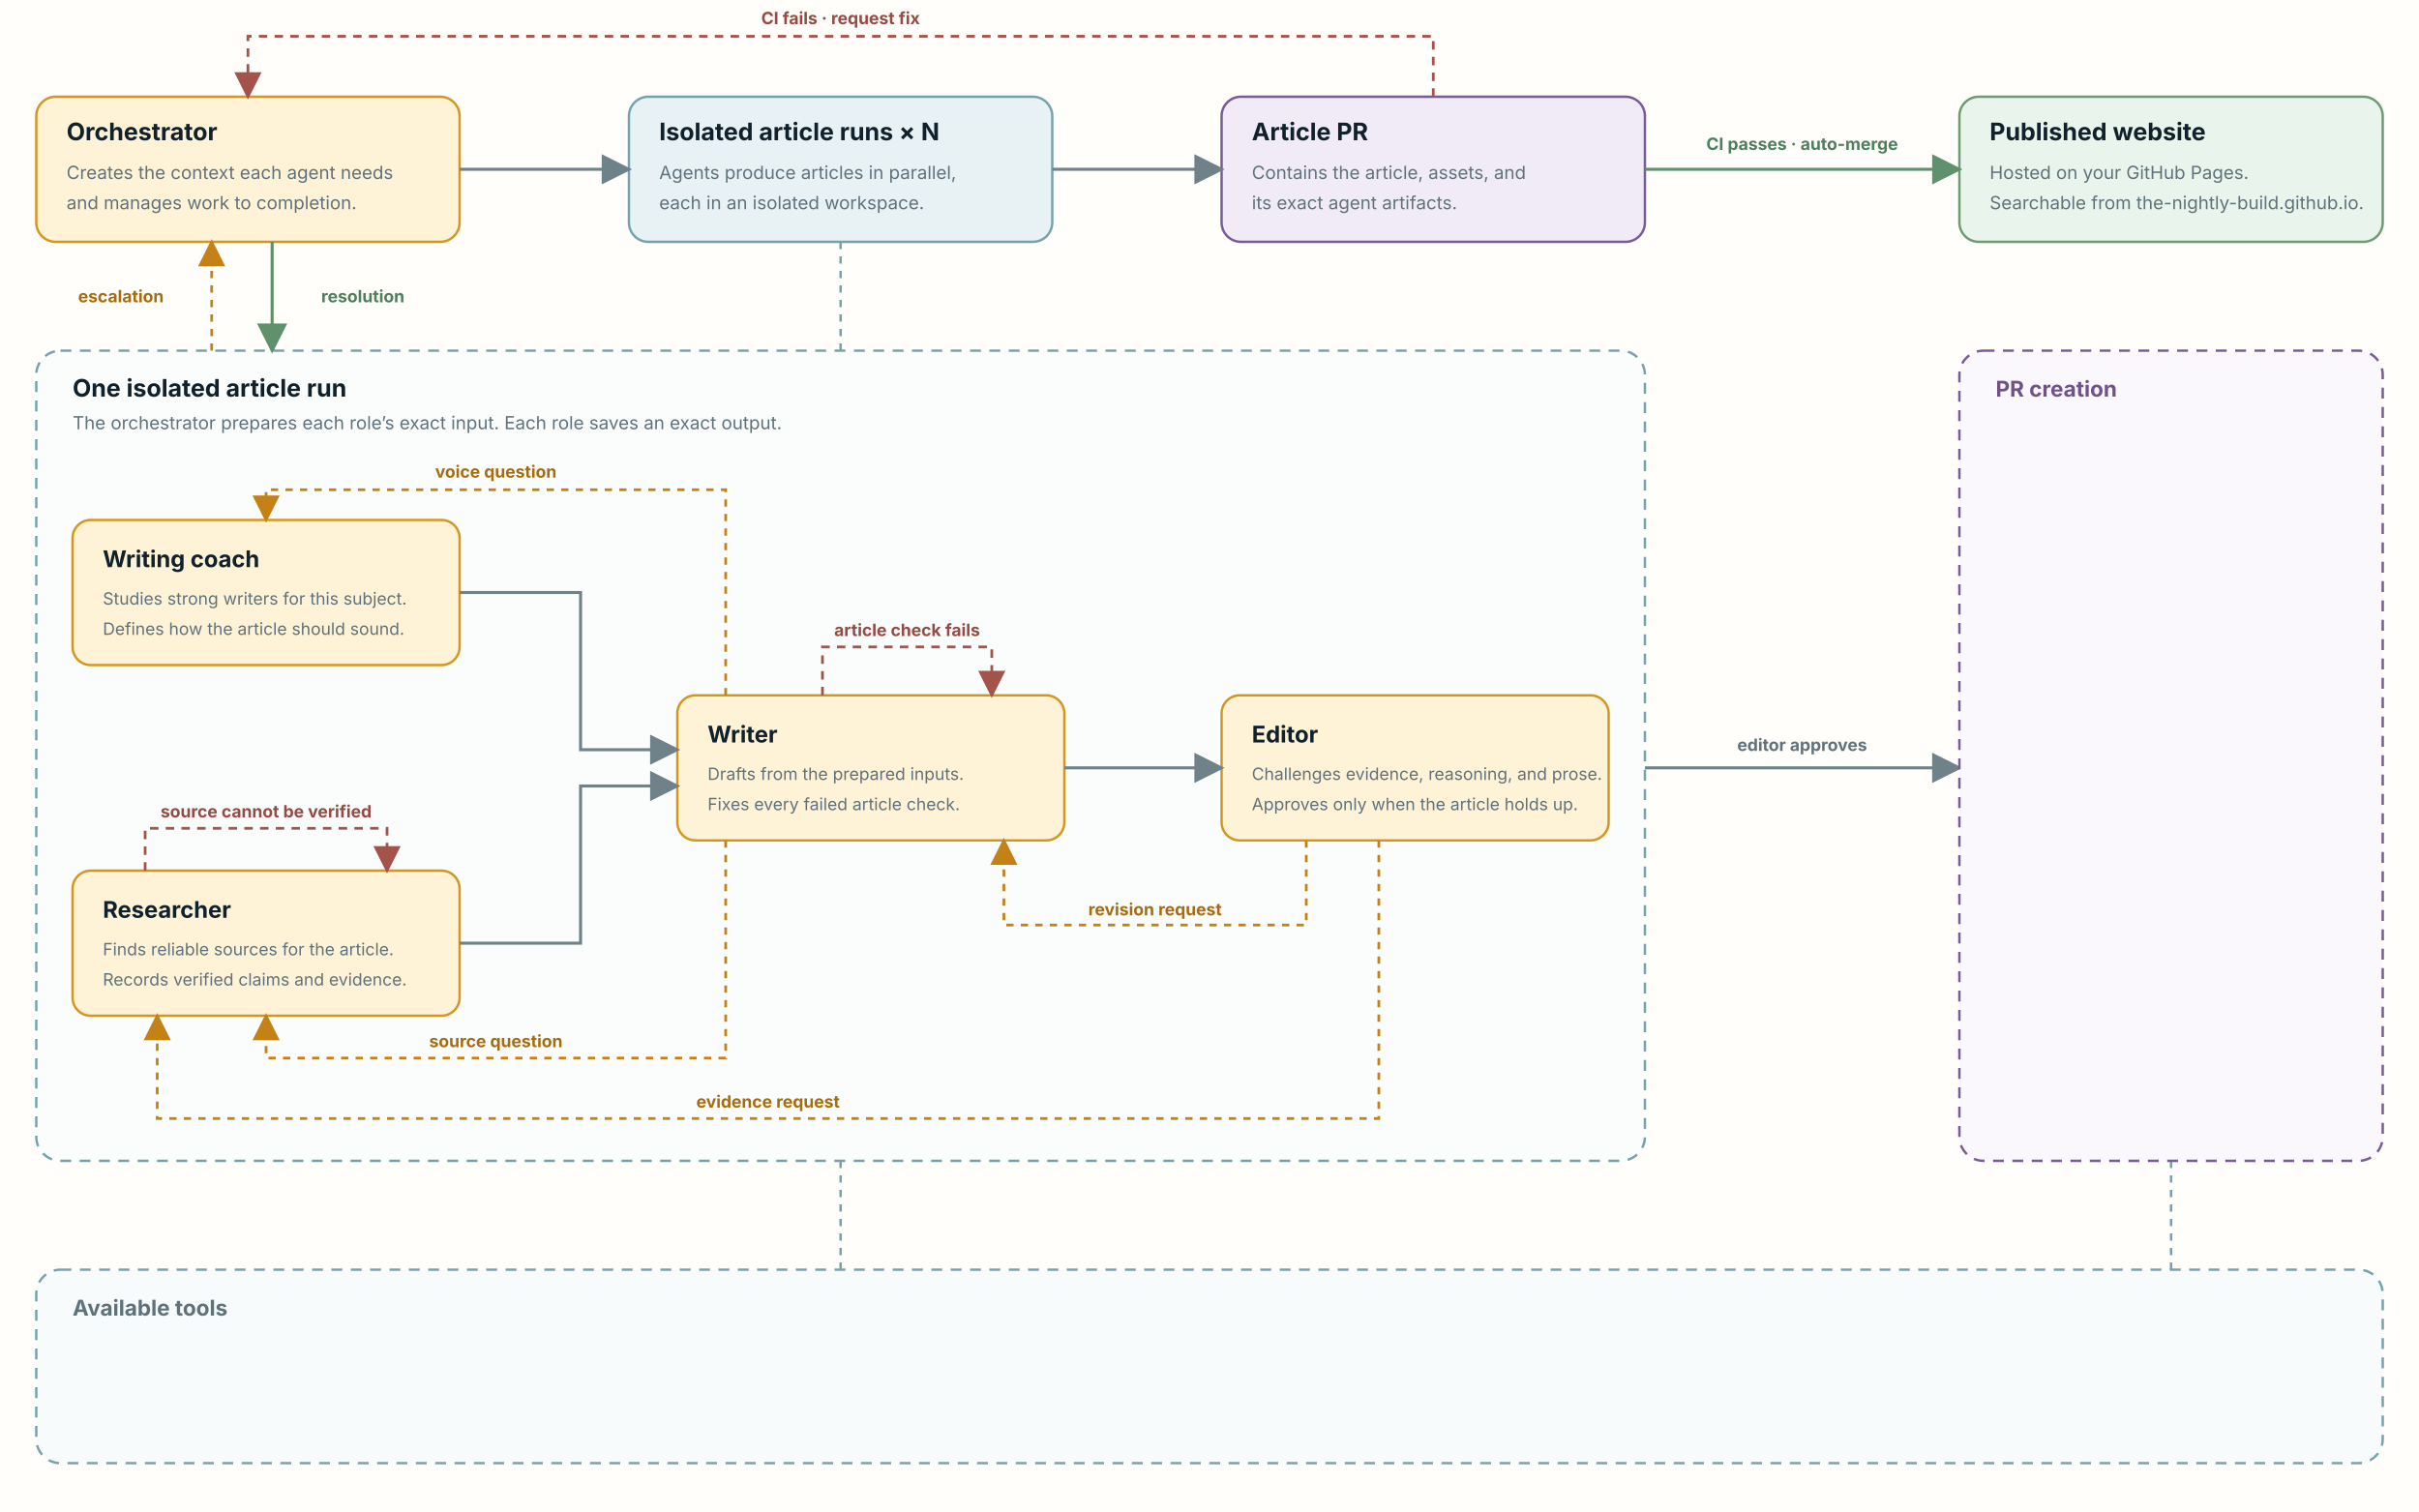
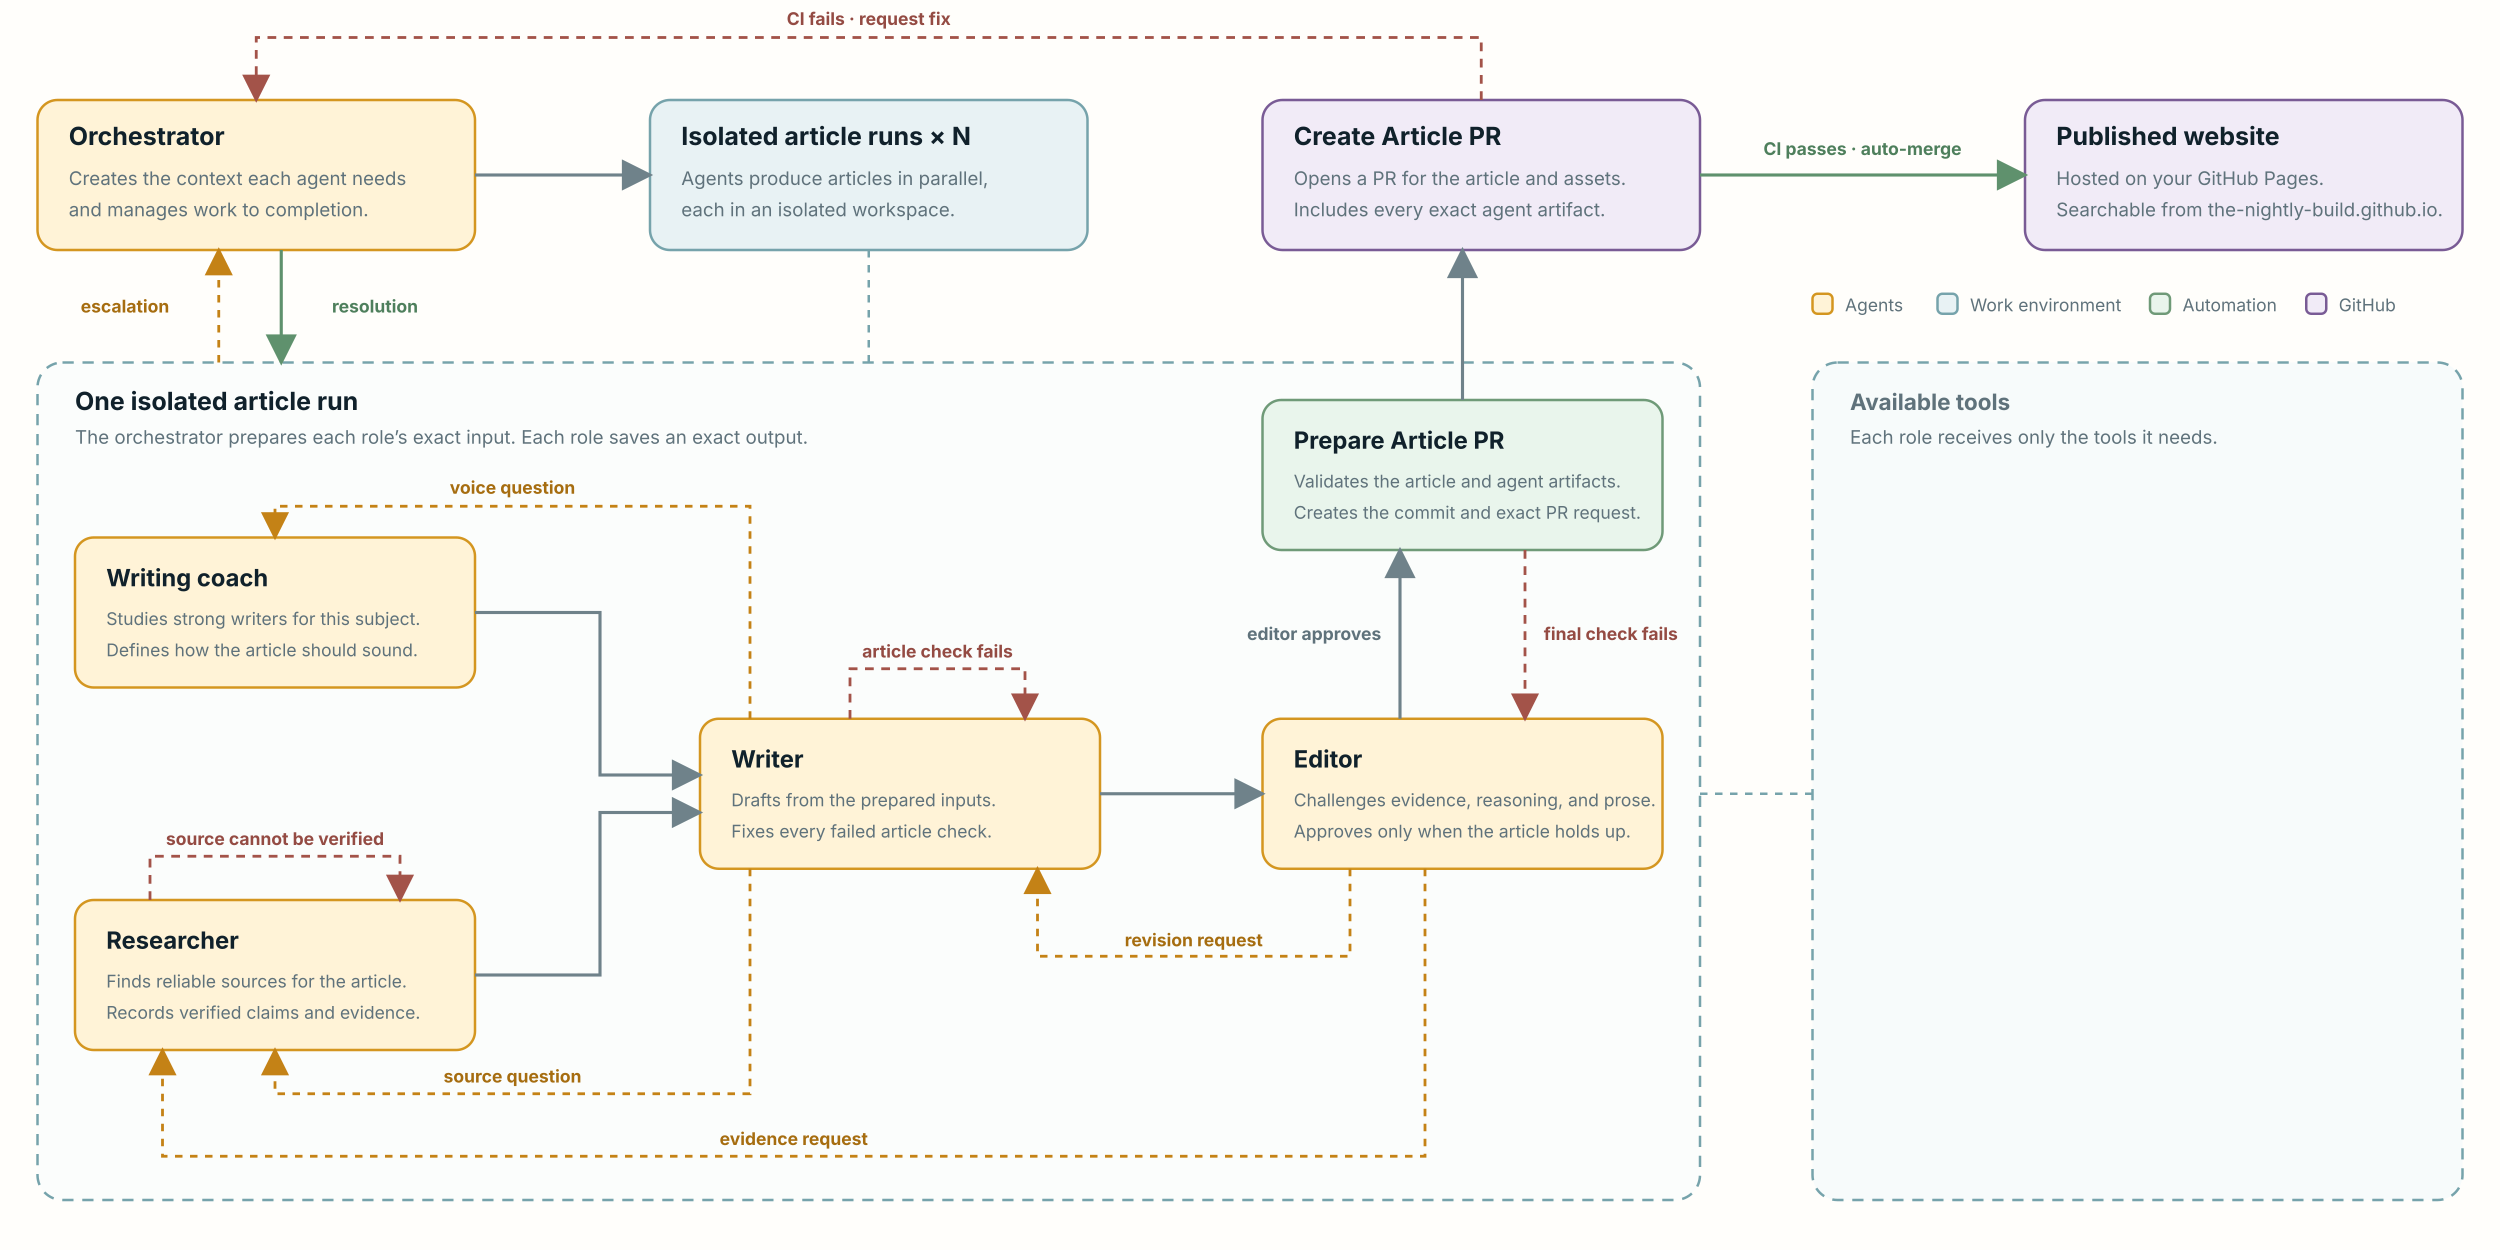
- <svg xmlns="http://www.w3.org/2000/svg" width="2000" height="1250" viewBox="0 0 2000 1250" role="img" aria-labelledby="title description">
+ <svg xmlns="http://www.w3.org/2000/svg" width="2000" height="1000" viewBox="0 0 2000 1000" role="img" aria-labelledby="title description">
  <defs>
    <marker id="arrow-gray" markerWidth="10" markerHeight="10" refX="9" refY="5" orient="auto">
      <path d="M0 0L10 5L0 10Z" fill="#6f828a" />
    </marker>
    <marker id="arrow-green" markerWidth="10" markerHeight="10" refX="9" refY="5" orient="auto">
      <path d="M0 0L10 5L0 10Z" fill="#5f916d" />
    </marker>
    <marker id="arrow-red" markerWidth="10" markerHeight="10" refX="9" refY="5" orient="auto">
      <path d="M0 0L10 5L0 10Z" fill="#a35349" />
    </marker>
    <marker id="arrow-gold" markerWidth="10" markerHeight="10" refX="9" refY="5" orient="auto">
      <path d="M0 0L10 5L0 10Z" fill="#c48216" />
    </marker>
    <style>
      .node {
        stroke-width: 2;
      }
      .title {
        fill: #10212b;
        font: 700 20px Inter, ui-sans-serif, system-ui, -apple-system, sans-serif;
      }
      .copy {
        fill: #5f727b;
        font: 15px Inter, ui-sans-serif, system-ui, -apple-system, sans-serif;
      }
      .label-success {
        fill: #4e7f5c;
        font: 700 14px Inter, ui-sans-serif, system-ui, -apple-system, sans-serif;
        text-anchor: middle;
      }
      .label-failure {
        fill: #944b43;
        font: 700 14px Inter, ui-sans-serif, system-ui, -apple-system, sans-serif;
        text-anchor: middle;
      }
      .flow {
        fill: none;
        stroke: #6f828a;
        stroke-width: 2.5;
        marker-end: url(#arrow-gray);
      }
      .success {
        fill: none;
        stroke: #5f916d;
        stroke-width: 2.5;
        marker-end: url(#arrow-green);
      }
      .failure {
        fill: none;
        stroke: #a35349;
        stroke-width: 2.25;
        stroke-dasharray: 7 6;
        marker-end: url(#arrow-red);
      }
      .request {
        fill: none;
        stroke: #c48216;
        stroke-width: 2.25;
        stroke-dasharray: 6 6;
        marker-end: url(#arrow-gold);
      }
      .request-label {
        fill: #a66d10;
        font: 700 14px Inter, ui-sans-serif, system-ui, -apple-system, sans-serif;
        text-anchor: middle;
      }
      .stage {
        fill: #fbfdfc;
        stroke: #76a3ab;
        stroke-width: 2;
        stroke-dasharray: 9 7;
      }
      .stage-title {
        fill: #10212b;
        font: 700 20px Inter, ui-sans-serif, system-ui, -apple-system, sans-serif;
      }
      .stage-copy {
        fill: #5f727b;
        font: 15px Inter, ui-sans-serif, system-ui, -apple-system, sans-serif;
      }
      .role {
        fill: #fff3d7;
        stroke: #d49620;
        stroke-width: 2;
      }
      .role-title {
        fill: #10212b;
        font: 700 19px Inter, ui-sans-serif, system-ui, -apple-system, sans-serif;
      }
      .role-copy {
        fill: #5f727b;
        font: 14px Inter, ui-sans-serif, system-ui, -apple-system, sans-serif;
      }
      .expand {
        fill: none;
        stroke: #76a3ab;
        stroke-width: 2;
        stroke-dasharray: 6 6;
      }
      .flow-label {
        fill: #5f727b;
        font: 700 14px Inter, ui-sans-serif, system-ui, -apple-system, sans-serif;
        text-anchor: middle;
      }
      .stage-outline {
        stroke-width: 2;
        stroke-dasharray: 9 7;
      }
      .outline-title {
        fill: #5f727b;
        font: 700 18px Inter, ui-sans-serif, system-ui, -apple-system, sans-serif;
      }
+       .legend-label {
+         fill: #5f727b;
+         font: 14px Inter, ui-sans-serif, system-ui, -apple-system, sans-serif;
+       }
    </style>
  </defs>
-   <rect width="2000" height="1250" fill="#fffefb" />
+   <rect width="2000" height="1000" fill="#fffefb" />
  <rect class="node" x="30" y="80" width="350" height="120" rx="16" fill="#fff3d7" stroke="#d49620" />
  <text class="title" x="55" y="116">Orchestrator</text>
  <text class="copy" x="55" y="148">
    Creates the context each agent needs
  </text>
  <text class="copy" x="55" y="173">
    and manages work to completion.
  </text>
  <rect class="node" x="520" y="80" width="350" height="120" rx="16" fill="#e8f2f4" stroke="#76a3ab" />
  <text class="title" x="545" y="116">Isolated article runs × N</text>
  <text class="copy" x="545" y="148">
    Agents produce articles in parallel,
  </text>
  <text class="copy" x="545" y="173">
    each in an isolated workspace.
  </text>
  <rect class="node" x="1010" y="80" width="350" height="120" rx="16" fill="#f1ebf7" stroke="#795b95" />
-   <text class="title" x="1035" y="116">Article PR</text>
+   <text class="title" x="1035" y="116">Create Article PR</text>
  <text class="copy" x="1035" y="148">
-     Contains the article, assets, and
+     Opens a PR for the article and assets.
  </text>
  <text class="copy" x="1035" y="173">
-     its exact agent artifacts.
-   </text>
-   <rect class="node" x="1620" y="80" width="350" height="120" rx="16" fill="#e9f5ec" stroke="#6f9a78" />
+     Includes every exact agent artifact.
+   </text>
+   <rect class="node" x="1620" y="80" width="350" height="120" rx="16" fill="#f1ebf7" stroke="#795b95" />
  <text class="title" x="1645" y="116">Published website</text>
  <text class="copy" x="1645" y="148">
    Hosted on your GitHub Pages.
  </text>
  <text class="copy" x="1645" y="173">
    Searchable from the-nightly-build.github.io.
  </text>
+   <rect x="1450" y="235" width="16" height="16" rx="4" fill="#fff3d7" stroke="#d49620" stroke-width="2" />
+   <text class="legend-label" x="1476" y="249">Agents</text>
+   <rect x="1550" y="235" width="16" height="16" rx="4" fill="#e8f2f4" stroke="#76a3ab" stroke-width="2" />
+   <text class="legend-label" x="1576" y="249">Work environment</text>
+   <rect x="1720" y="235" width="16" height="16" rx="4" fill="#e9f5ec" stroke="#6f9a78" stroke-width="2" />
+   <text class="legend-label" x="1746" y="249">Automation</text>
+   <rect x="1845" y="235" width="16" height="16" rx="4" fill="#f1ebf7" stroke="#795b95" stroke-width="2" />
+   <text class="legend-label" x="1871" y="249">GitHub</text>
  <path class="flow" d="M380 140H520" />
-   <path class="flow" d="M870 140H1010" />
  <path class="success" d="M1360 140H1620" />
  <text class="label-success" x="1490" y="124">
    CI passes · auto-merge
  </text>
  <path class="failure" d="M1185 80V30H205V80" />
  <text class="label-failure" x="695" y="20">
    CI fails · request fix
  </text>
  <path class="expand" d="M695 200V290" />
  <rect class="stage" x="30" y="290" width="1330" height="670" rx="20" />
  <text class="stage-title" x="60" y="328">One isolated article run</text>
  <text class="stage-copy" x="60" y="355">
    The orchestrator prepares each role’s exact input. Each role saves an exact output.
  </text>
  <rect class="role" x="60" y="430" width="320" height="120" rx="15" />
  <text class="role-title" x="85" y="469">Writing coach</text>
  <text class="role-copy" x="85" y="500">
    Studies strong writers for this subject.
  </text>
  <text class="role-copy" x="85" y="525">
    Defines how the article should sound.
  </text>
  <rect class="role" x="60" y="720" width="320" height="120" rx="15" />
  <text class="role-title" x="85" y="759">Researcher</text>
  <text class="role-copy" x="85" y="790">
    Finds reliable sources for the article.
  </text>
  <text class="role-copy" x="85" y="815">
    Records verified claims and evidence.
  </text>
  <rect class="role" x="560" y="575" width="320" height="120" rx="15" />
  <text class="role-title" x="585" y="614">Writer</text>
  <text class="role-copy" x="585" y="645">
    Drafts from the prepared inputs.
  </text>
  <text class="role-copy" x="585" y="670">
    Fixes every failed article check.
  </text>
  <rect class="role" x="1010" y="575" width="320" height="120" rx="15" />
  <text class="role-title" x="1035" y="614">Editor</text>
  <text class="role-copy" x="1035" y="645">
    Challenges evidence, reasoning, and prose.
  </text>
  <text class="role-copy" x="1035" y="670">
    Approves only when the article holds up.
  </text>
+   <rect class="node" x="1010" y="320" width="320" height="120" rx="15" fill="#e9f5ec" stroke="#6f9a78" />
+   <text class="role-title" x="1035" y="359">Prepare Article PR</text>
+   <text class="role-copy" x="1035" y="390">
+     Validates the article and agent artifacts.
+   </text>
+   <text class="role-copy" x="1035" y="415">
+     Creates the commit and exact PR request.
+   </text>
  <path class="flow" d="M380 490H480V620H560" />
  <path class="flow" d="M380 780H480V650H560" />
  <path class="flow" d="M880 635H1010" />
+   <path class="flow" d="M1120 575V440" />
+   <text class="flow-label" x="1105" y="512" style="text-anchor: end">
+     editor approves
+   </text>
+   <path class="failure" d="M1220 440V575" />
+   <text class="label-failure" x="1235" y="512" style="text-anchor: start">
+     final check fails
+   </text>
+   <path class="flow" d="M1170 320V200" />
  <path class="request" d="M600 575V405H220V430" />
  <text class="request-label" x="410" y="395">voice question</text>
  <path class="request" d="M600 695V875H220V840" />
  <text class="request-label" x="410" y="866">source question</text>
  <path class="request" d="M1080 695V765H830V695" />
  <text class="request-label" x="955" y="757">revision request</text>
  <path class="request" d="M1140 695V925H130V840" />
  <text class="request-label" x="635" y="916">evidence request</text>
  <path class="failure" d="M120 720V685H320V720" />
  <text class="label-failure" x="220" y="676">
    source cannot be verified
  </text>
  <path class="failure" d="M680 575V535H820V575" />
  <text class="label-failure" x="750" y="526">
    article check fails
  </text>
  <path class="request" d="M175 290V200" />
  <text class="request-label" x="100" y="250">escalation</text>
  <path class="success" d="M225 200V290" />
  <text class="label-success" x="300" y="250">resolution</text>
-   <path class="flow" d="M1360 635H1620" />
-   <text class="flow-label" x="1490" y="621">editor approves</text>
-   <path class="expand" d="M695 960V1050" />
-   <path class="expand" d="M1795 960V1050" />
-   <rect class="stage-outline" x="30" y="1050" width="1940" height="160" rx="20" fill="#f7fbfb" stroke="#76a3ab" />
-   <text class="outline-title" x="60" y="1088">Available tools</text>
-   <rect class="stage-outline" x="1620" y="290" width="350" height="670" rx="20" fill="#faf8fc" stroke="#795b95" />
-   <text class="outline-title" x="1650" y="328" style="fill: #705288">
-     PR creation
+   <path class="expand" d="M1360 635H1450" />
+   <rect class="stage-outline" x="1450" y="290" width="520" height="670" rx="20" fill="#f7fbfb" stroke="#76a3ab" />
+   <text class="outline-title" x="1480" y="328">Available tools</text>
+   <text class="stage-copy" x="1480" y="355">
+     Each role receives only the tools it needs.
  </text>
</svg>
